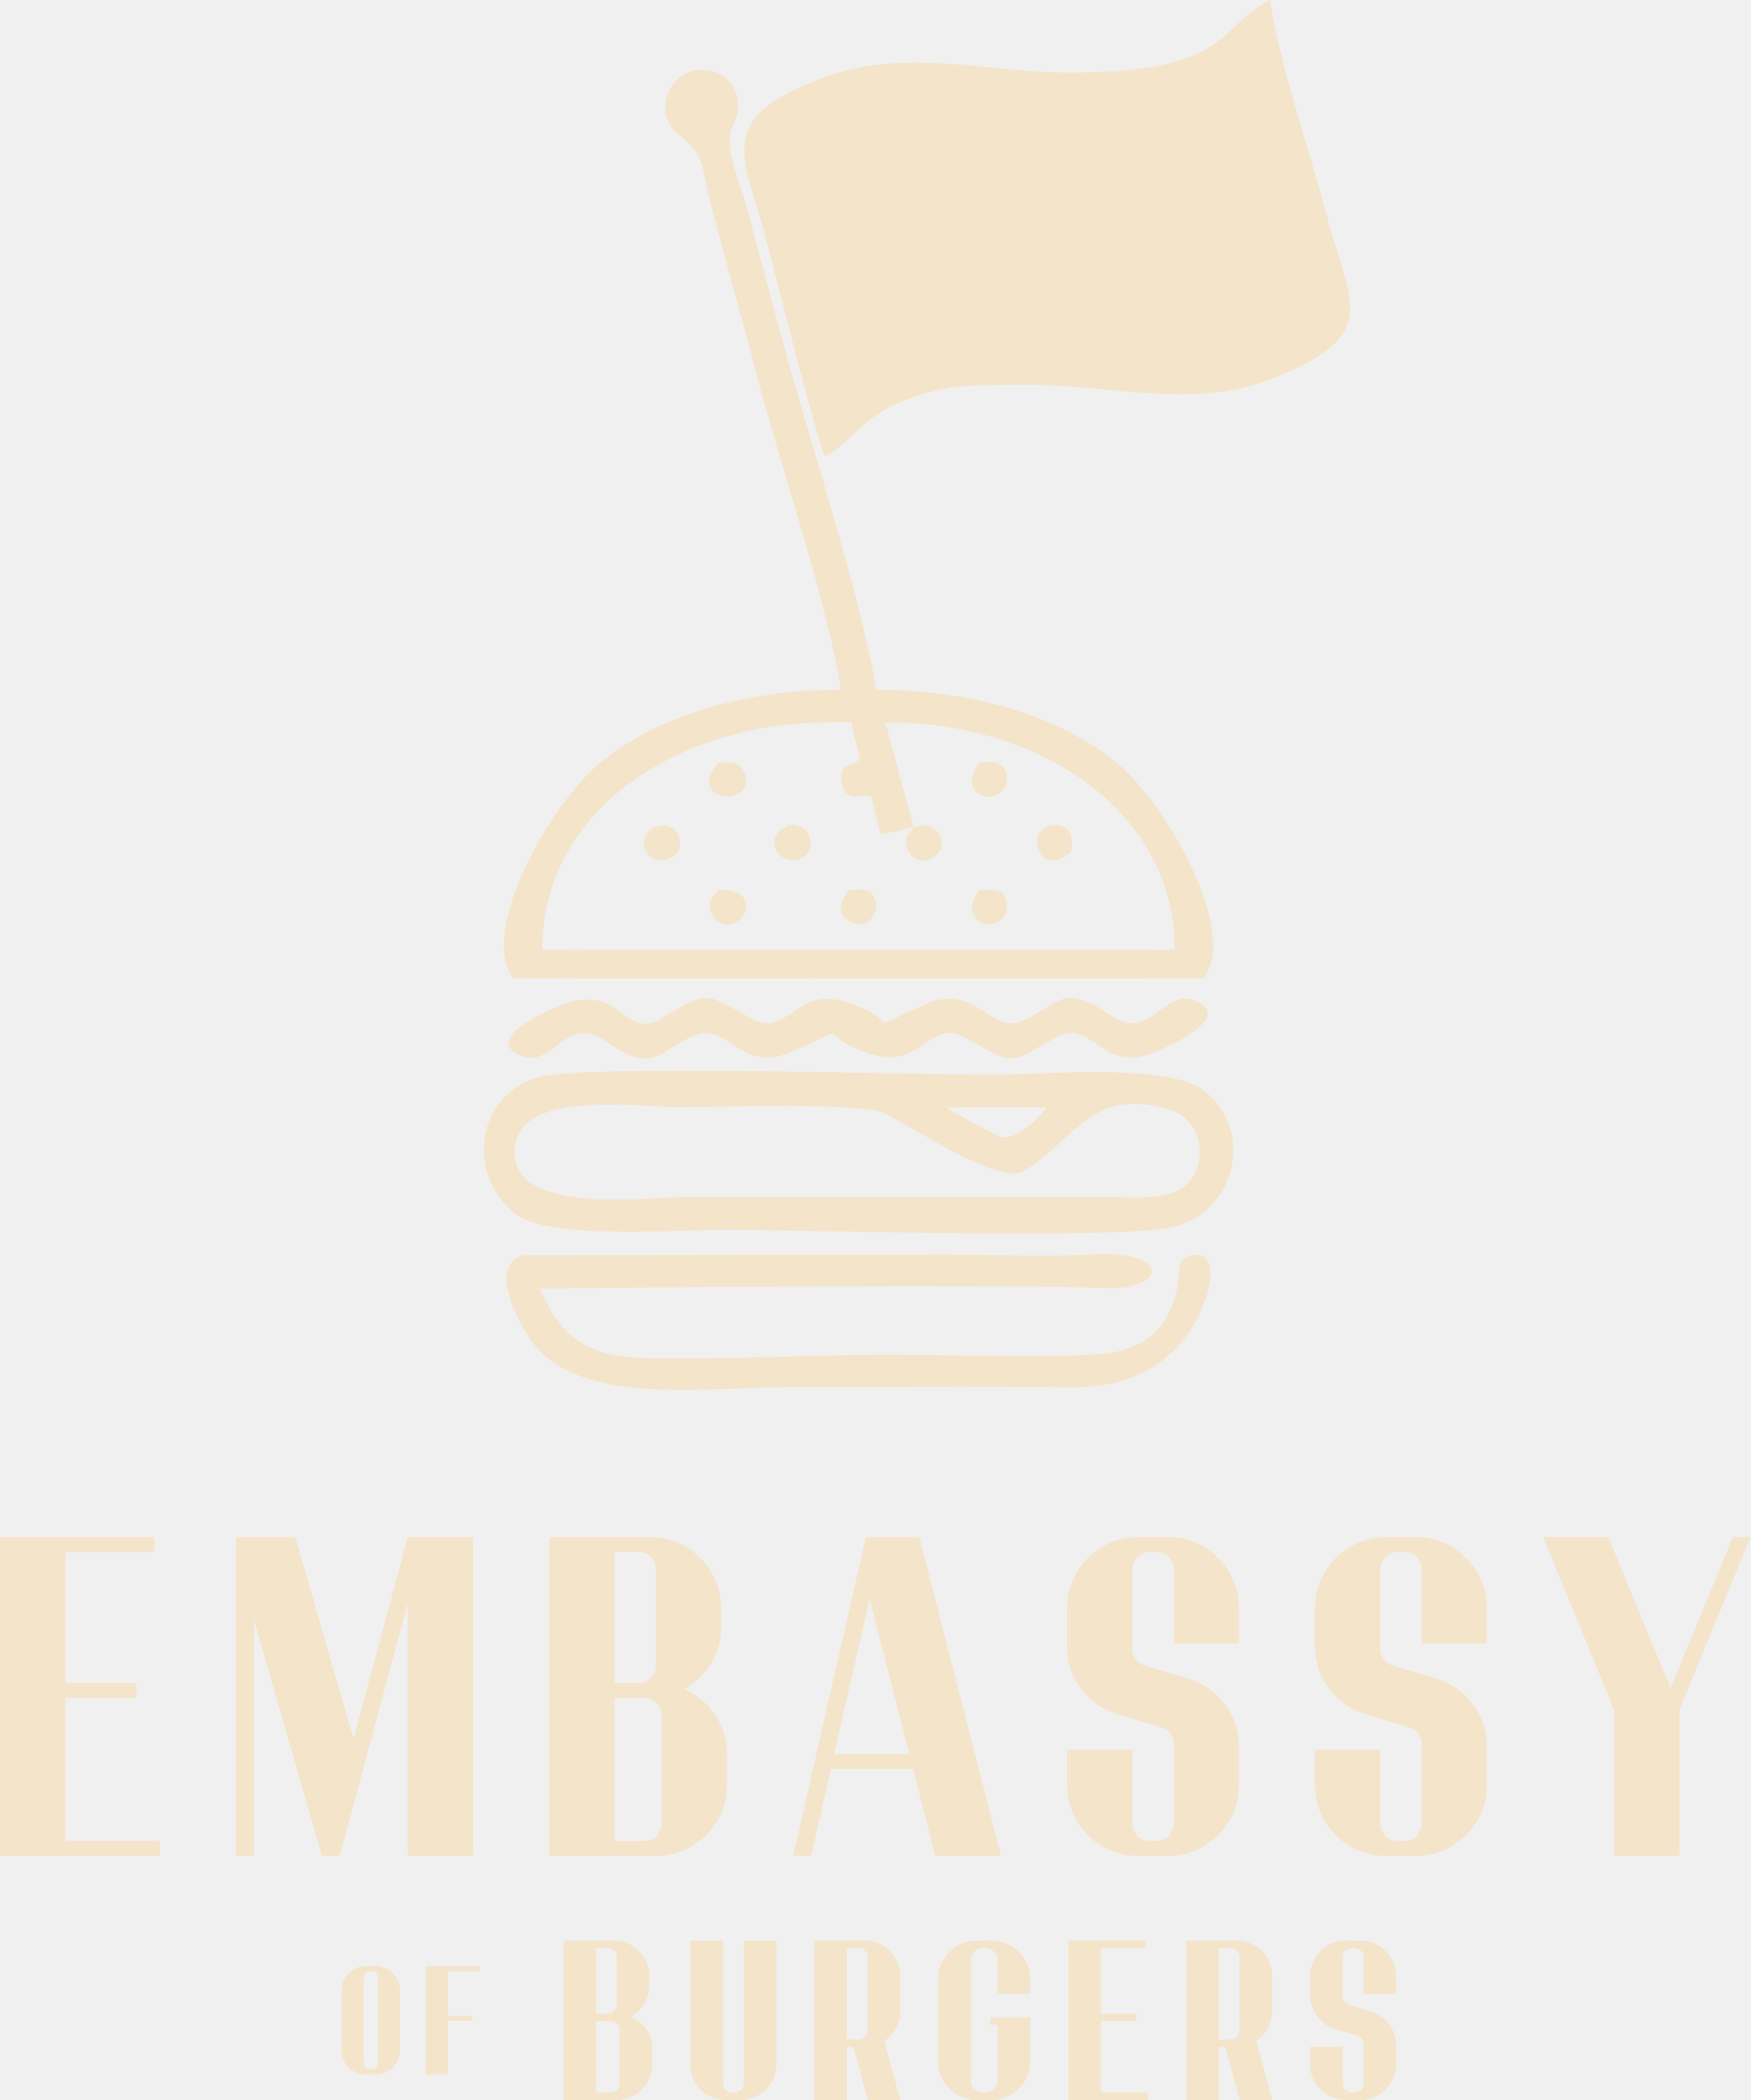
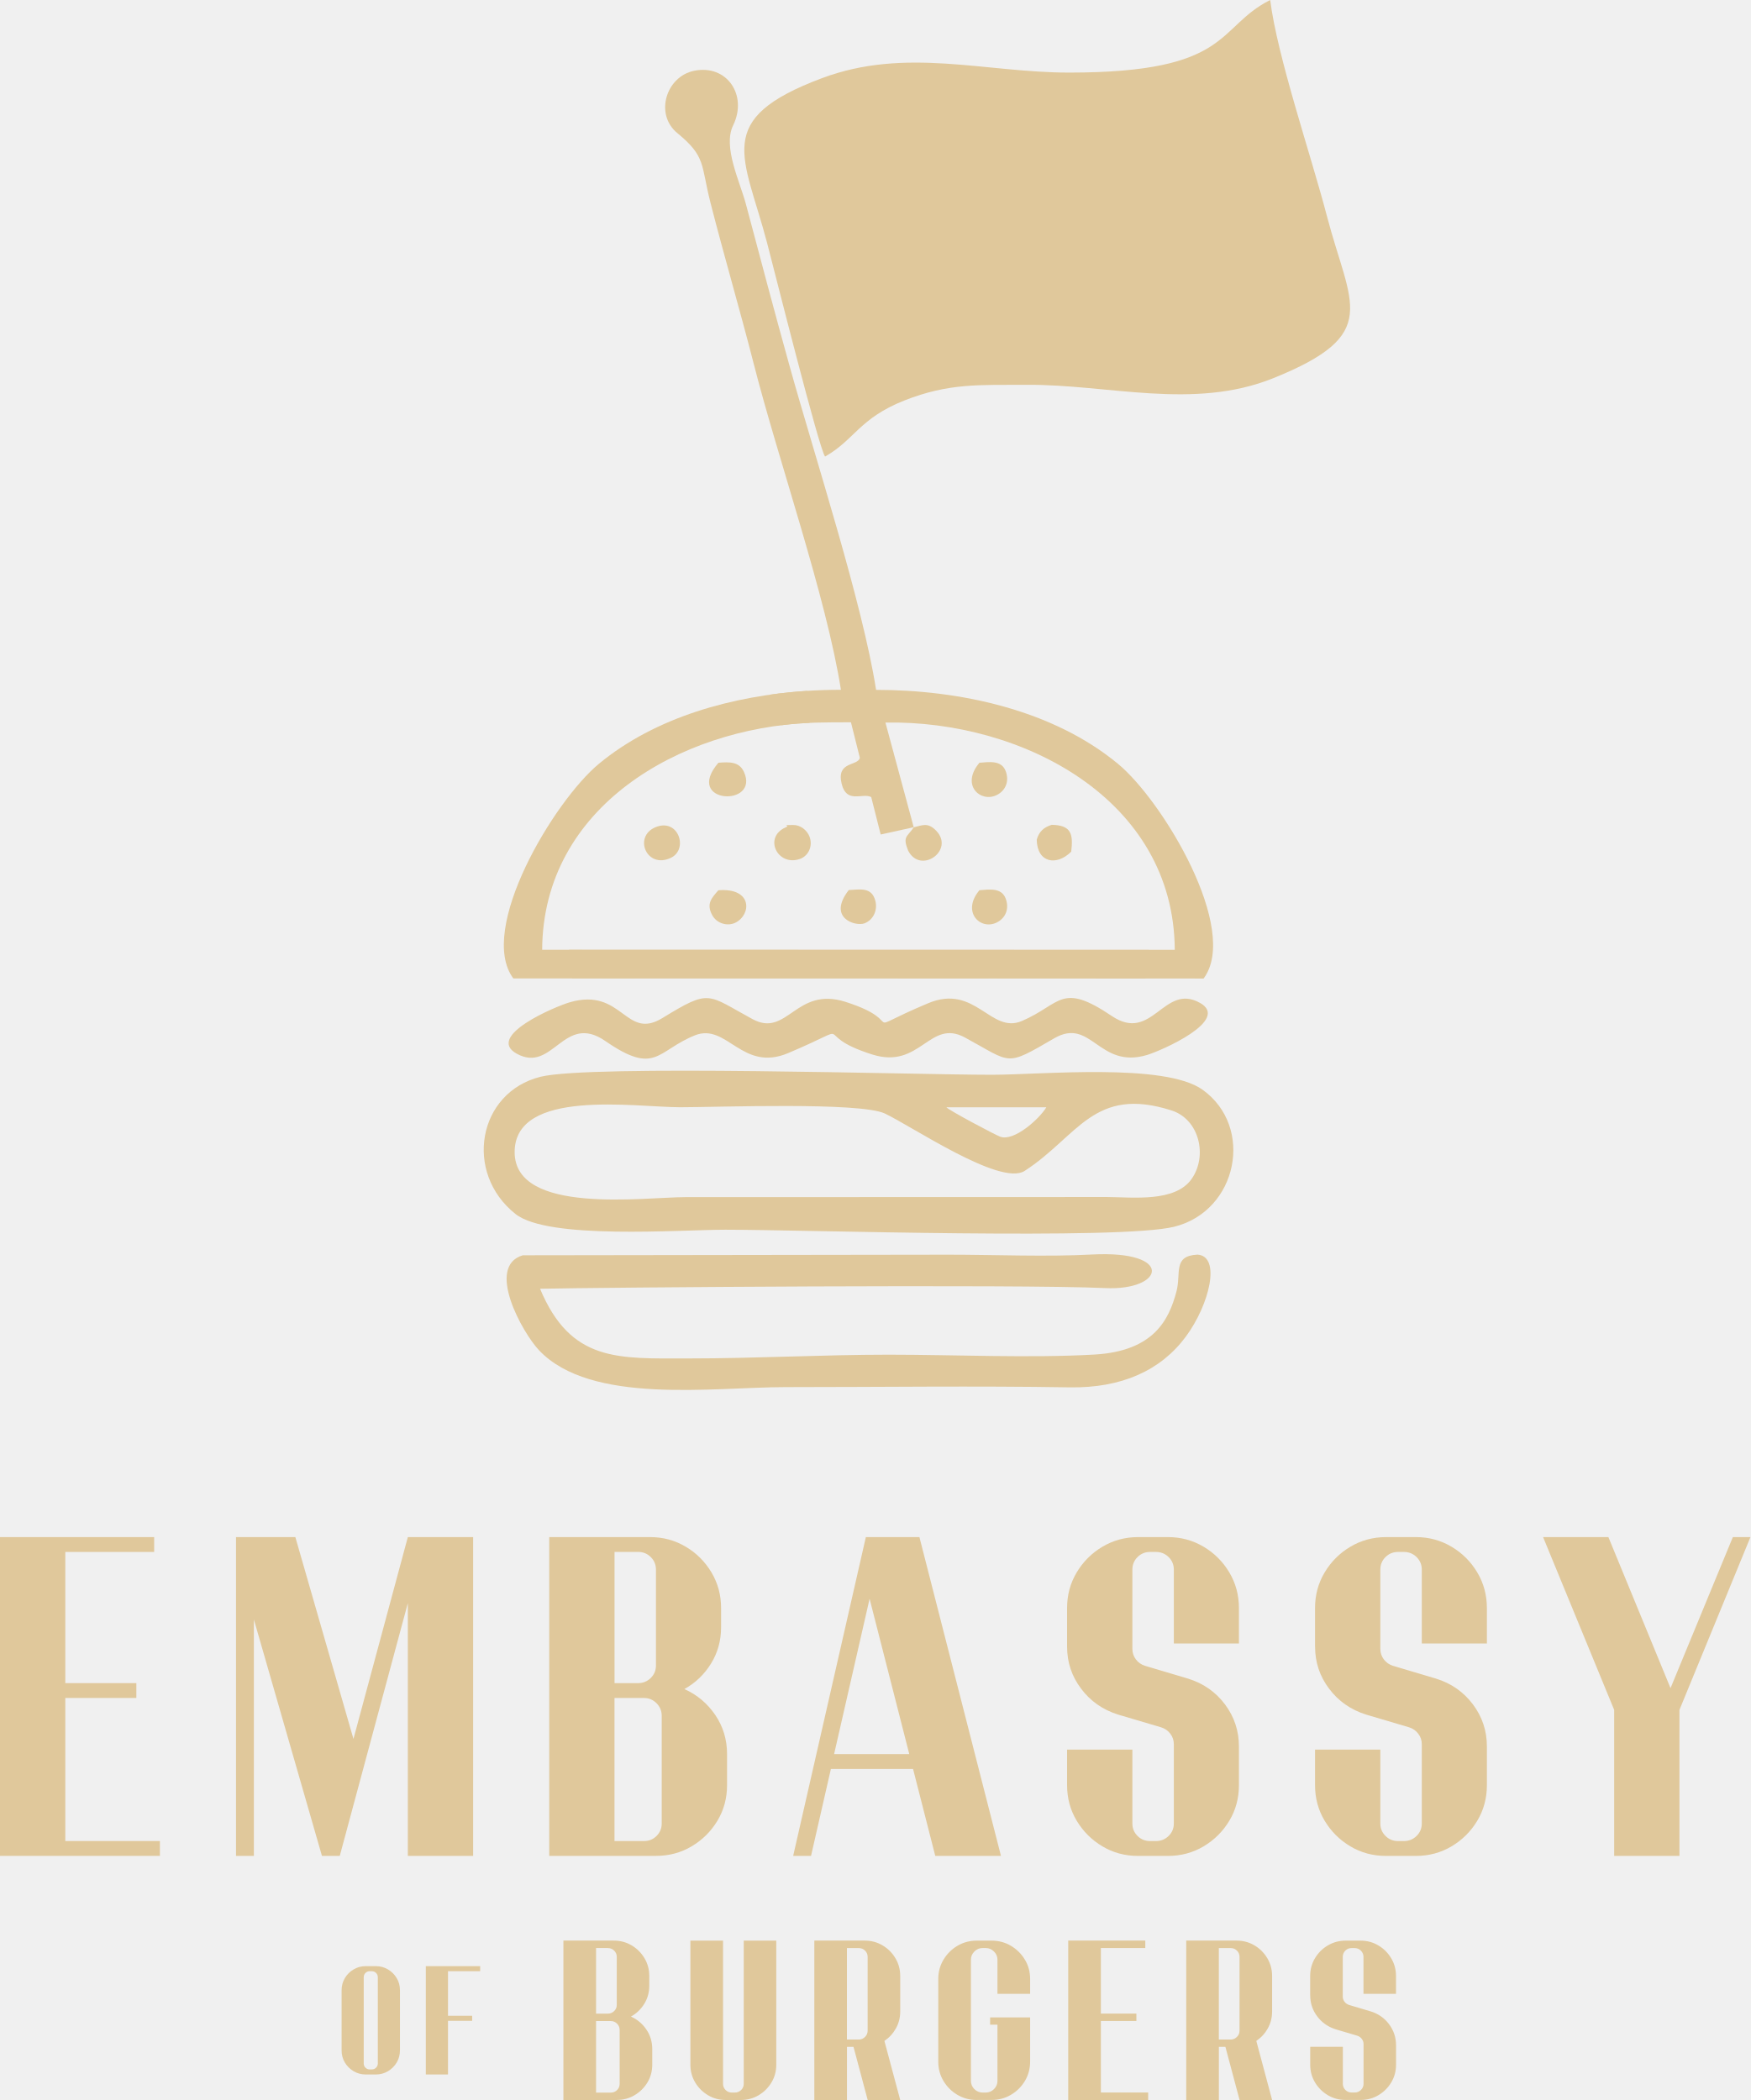
<svg xmlns="http://www.w3.org/2000/svg" width="200" height="240" viewBox="0 0 200 240" fill="none">
  <g clip-path="url(#clip0_183_121)">
-     <path fill-rule="evenodd" clip-rule="evenodd" d="M94.267 52.177C97.622 50.291 98.179 47.81 103.324 45.772C108.447 43.747 111.968 44.011 117.318 43.978C126.677 43.918 136.351 46.904 145.496 43.216C157.945 38.192 154.279 34.934 151.607 24.683C149.816 17.811 145.937 6.493 145.129 0C138.917 3.129 140.782 8.296 122.171 8.296C112.516 8.296 103.487 5.338 93.887 8.943C81.346 13.652 85.03 17.774 87.66 27.817C88.486 30.959 93.576 51.29 94.267 52.172V52.177Z" fill="#F4E4CA" />
-     <path fill-rule="evenodd" clip-rule="evenodd" d="M104.401 94.552L101.167 82.577C116.715 82.3 134.128 91.275 134.226 108.55H65.018C64.995 108.606 64.758 111.05 65.403 111.79L137.52 111.831C141.682 106.249 132.885 91.557 127.744 87.3C120.278 81.121 109.658 78.843 100.1 78.843C98.546 68.921 93.084 52.158 90.217 41.839C88.514 35.711 86.867 29.518 85.238 23.371C84.538 20.727 82.561 16.79 83.768 14.322C85.452 10.874 83.048 7.33 79.313 8.088C76.089 8.744 74.78 13.065 77.379 15.2C80.682 17.918 80.056 18.759 81.169 23.135C82.742 29.305 84.552 35.442 86.129 41.617C88.96 52.695 94.402 68.186 96.082 78.834C93.428 78.834 90.713 79.005 88.013 79.384C88.519 80.77 88.909 81.843 89.284 82.878C91.906 82.54 94.606 82.545 97.228 82.55L98.244 86.612C98.007 87.582 95.543 86.968 96.161 89.56C96.722 91.917 98.564 90.563 99.543 91.095L100.624 95.37L104.396 94.542L104.401 94.552Z" fill="#F4E4CA" />
-     <path fill-rule="evenodd" clip-rule="evenodd" d="M58.801 131.686C58.782 124.333 72.6 126.542 77.727 126.542C81.99 126.542 98.253 125.922 101.097 127.258C104.187 128.709 114.302 135.605 117.068 133.821C123.155 129.892 124.955 124.06 133.855 126.907C137.042 127.928 137.998 132.106 136.151 134.736C134.263 137.43 129.424 136.82 126.524 136.802L78.316 136.815C73.62 136.815 58.815 138.886 58.801 131.681V131.686ZM108.127 126.542C108.345 126.851 113.639 129.666 114.274 129.906C115.838 130.498 118.757 127.882 119.55 126.546H108.127V126.542ZM61.77 123.057C54.597 124.832 52.95 134.01 58.893 138.738C62.633 141.714 77.611 140.54 82.895 140.54C92.05 140.54 127.994 141.742 134.17 140.198C141.418 138.387 143.343 128.788 137.395 124.536C133.061 121.44 119.021 122.831 113.295 122.831C104.466 122.831 67.477 121.648 61.775 123.057H61.77Z" fill="#F4E4CA" />
-     <path fill-rule="evenodd" clip-rule="evenodd" d="M136.801 143.387C133.975 143.535 134.982 145.499 134.411 147.63C133.562 150.782 131.887 154.414 125.034 154.807C117.694 155.228 109.022 154.821 101.533 154.821C94.045 154.821 86.371 155.251 78.627 155.251C70.623 155.251 65.227 155.699 61.705 147.288C67.927 147.14 116.743 146.752 126.231 147.209C133.047 147.542 134.258 142.865 124.747 143.373C119.578 143.651 113.667 143.392 108.414 143.392L59.729 143.461C55.455 144.737 59.696 152.316 61.589 154.317C67.528 160.593 81.485 158.527 89.776 158.527C100.554 158.527 111.444 158.375 122.209 158.555C128.124 158.652 132.616 156.642 135.488 152.76C138.207 149.086 139.543 143.54 136.801 143.383V143.387Z" fill="#F4E4CA" />
-     <path fill-rule="evenodd" clip-rule="evenodd" d="M65.111 114.544C63.478 115.011 55.409 118.413 59.042 120.423C63.19 122.711 64.396 115.677 69.161 118.972C74.938 122.965 75.026 120.086 79.388 118.329C83.062 116.85 84.77 122.59 90.064 120.349C98.545 116.758 92.184 118.144 99.65 120.511C105.171 122.262 106.192 116.374 110.247 118.57C115.68 121.509 114.776 121.962 120.445 118.667C124.691 116.199 125.517 122.221 131.052 120.571C132.704 120.076 140.629 116.596 137.112 114.618C132.959 112.289 131.678 119.244 127.034 116.116C121.197 112.178 121.262 114.752 116.761 116.684C113.184 118.218 111.444 112.386 106.048 114.655C97.497 118.251 104.123 116.897 96.606 114.498C90.908 112.682 89.971 118.63 85.981 116.471C80.724 113.625 81.197 112.978 75.68 116.351C71.435 118.949 71.147 112.816 65.12 114.54L65.111 114.544Z" fill="#F4E4CA" />
-     <path fill-rule="evenodd" clip-rule="evenodd" d="M82.083 87.171C78.051 91.89 86.876 92.287 84.993 88.202C84.445 87.014 83.304 87.079 82.083 87.171Z" fill="#F4E4CA" />
-     <path fill-rule="evenodd" clip-rule="evenodd" d="M89.776 94.552C87.201 95.665 88.806 99.048 91.382 98.17C92.365 97.838 92.913 96.687 92.486 95.596C92.198 94.861 91.433 94.27 90.625 94.284C89.048 94.307 90.398 94.284 89.776 94.552Z" fill="#F4E4CA" />
-     <path fill-rule="evenodd" clip-rule="evenodd" d="M118.455 95.98C118.511 98.646 120.752 98.979 122.394 97.334C122.635 95.309 122.403 94.311 120.172 94.265C119.295 94.533 118.715 95.009 118.45 95.98H118.455Z" fill="#F4E4CA" />
-     <path fill-rule="evenodd" clip-rule="evenodd" d="M111.908 87.171C109.732 89.745 112.043 91.76 113.871 90.868C114.947 90.341 115.332 89.223 114.901 88.114C114.414 86.861 113.059 87.083 111.908 87.171Z" fill="#F4E4CA" />
-     <path fill-rule="evenodd" clip-rule="evenodd" d="M111.908 101.738C109.83 104.201 111.996 106.35 113.871 105.435C114.947 104.908 115.332 103.79 114.901 102.681C114.414 101.428 113.059 101.65 111.908 101.738Z" fill="#F4E4CA" />
-     <path fill-rule="evenodd" clip-rule="evenodd" d="M104.401 94.552C103.672 95.652 103.102 95.55 103.751 97.195C105.171 100.01 109.18 97.144 106.92 94.894C105.997 93.974 105.417 94.307 104.396 94.552H104.401Z" fill="#F4E4CA" />
-     <path fill-rule="evenodd" clip-rule="evenodd" d="M82.083 101.738C81.346 102.598 80.645 103.259 81.387 104.608C81.902 105.542 83.132 105.907 84.046 105.44C85.86 104.516 85.995 101.438 82.079 101.743L82.083 101.738Z" fill="#F4E4CA" />
-     <path fill-rule="evenodd" clip-rule="evenodd" d="M96.977 101.72C94.476 104.941 97.775 105.902 98.763 105.528C99.817 105.13 100.29 103.975 100.016 102.949C99.594 101.359 98.323 101.655 96.977 101.72Z" fill="#F4E4CA" />
-     <path fill-rule="evenodd" clip-rule="evenodd" d="M74.864 94.552C72.344 95.633 73.885 99.335 76.636 98.046C78.71 97.075 77.513 93.415 74.864 94.552Z" fill="#F4E4CA" />
-     <path fill-rule="evenodd" clip-rule="evenodd" d="M92.5 82.61C77.648 83.28 62.035 92.195 61.946 108.546L131.275 108.564C131.298 108.62 131.535 111.06 130.89 111.799L58.652 111.822C54.49 106.239 63.287 91.548 68.428 87.291C74.906 81.93 83.758 79.504 92.231 78.959C92.337 80.331 92.435 81.671 92.5 82.605V82.61Z" fill="#F4E4CA" />
-     <path fill-rule="evenodd" clip-rule="evenodd" d="M18.272 212.1H0V175.668H17.613V177.365H7.461V192.357H15.581V194.053H7.461V210.404H18.272V212.1Z" fill="#F4E4CA" />
-     <path fill-rule="evenodd" clip-rule="evenodd" d="M29.008 185.087V212.1H26.967V175.668H33.745L40.385 198.734L46.598 175.668H54.059V212.1H46.598V183.215L38.822 212.1H36.785L29.008 185.087ZM72.906 177.365H70.215V192.357H72.906C73.472 192.357 73.95 192.163 74.353 191.77C74.748 191.377 74.947 190.906 74.947 190.351V179.375C74.947 178.82 74.748 178.34 74.353 177.947C73.95 177.554 73.472 177.36 72.906 177.36V177.365ZM75.606 208.403V196.091C75.606 195.536 75.411 195.056 75.017 194.658C74.623 194.261 74.149 194.057 73.583 194.057H70.21V210.408H73.583C74.149 210.408 74.623 210.214 75.017 209.821C75.411 209.429 75.606 208.957 75.606 208.403ZM74.952 212.1H62.754V175.668H74.27C75.773 175.668 77.123 176.038 78.358 176.773C79.582 177.499 80.557 178.478 81.29 179.703C82.023 180.937 82.389 182.291 82.389 183.779V185.97C82.389 187.495 82.009 188.877 81.243 190.115C80.478 191.359 79.462 192.334 78.195 193.036C79.652 193.683 80.817 194.672 81.726 195.999C82.621 197.325 83.072 198.813 83.072 200.468V204.012C83.072 205.5 82.71 206.854 81.972 208.084C81.239 209.304 80.26 210.274 79.03 211.005C77.805 211.735 76.455 212.1 74.952 212.1ZM103.891 200.468L99.357 182.716L95.302 200.468H103.891ZM92.667 212.1H90.625L98.93 175.668H105.05L114.367 212.1H106.86L104.322 202.164H94.936L92.667 212.1ZM121.921 188.179V183.779C121.921 182.291 122.283 180.937 123.021 179.703C123.754 178.478 124.733 177.499 125.953 176.773C127.182 176.043 128.537 175.668 130.041 175.668H133.437C134.94 175.668 136.29 176.038 137.525 176.773C138.75 177.499 139.724 178.478 140.457 179.703C141.19 180.937 141.557 182.291 141.557 183.779V187.828H134.119V179.38C134.119 178.825 133.92 178.344 133.525 177.951C133.121 177.559 132.644 177.365 132.078 177.365H131.405C130.839 177.365 130.365 177.559 129.971 177.951C129.577 178.344 129.382 178.82 129.382 179.38V188.438C129.382 188.886 129.512 189.283 129.776 189.639C130.041 189.995 130.393 190.24 130.829 190.379L135.752 191.844C137.492 192.384 138.893 193.364 139.961 194.783C141.023 196.202 141.557 197.806 141.557 199.594V204.017C141.557 205.505 141.195 206.859 140.457 208.088C139.724 209.308 138.745 210.279 137.525 211.009C136.295 211.739 134.94 212.105 133.437 212.105H130.041C128.537 212.105 127.187 211.744 125.953 211.009C124.728 210.279 123.754 209.304 123.021 208.088C122.287 206.864 121.921 205.505 121.921 204.017V199.955H129.382V208.403C129.382 208.957 129.577 209.429 129.971 209.821C130.365 210.214 130.839 210.408 131.405 210.408H132.078C132.644 210.408 133.121 210.214 133.525 209.821C133.92 209.429 134.119 208.957 134.119 208.403V199.344C134.119 198.892 133.989 198.49 133.711 198.134C133.442 197.778 133.084 197.533 132.648 197.403L127.749 195.952C125.99 195.398 124.584 194.409 123.522 192.99C122.454 191.58 121.921 189.977 121.921 188.179ZM150.252 188.179V183.779C150.252 182.291 150.614 180.937 151.351 179.703C152.084 178.478 153.063 177.499 154.284 176.773C155.513 176.043 156.868 175.668 158.371 175.668H161.768C163.271 175.668 164.621 176.038 165.855 176.773C167.08 177.499 168.055 178.478 168.788 179.703C169.521 180.937 169.888 182.291 169.888 183.779V187.828H162.45V179.38C162.45 178.825 162.25 178.344 161.856 177.951C161.452 177.559 160.974 177.365 160.408 177.365H159.736C159.169 177.365 158.696 177.559 158.302 177.951C157.907 178.344 157.713 178.82 157.713 179.38V188.438C157.713 188.886 157.843 189.283 158.107 189.639C158.371 189.995 158.724 190.24 159.16 190.379L164.083 191.844C165.823 192.384 167.224 193.364 168.291 194.783C169.354 196.202 169.888 197.806 169.888 199.594V204.017C169.888 205.505 169.526 206.859 168.788 208.088C168.055 209.308 167.076 210.279 165.855 211.009C164.626 211.739 163.271 212.105 161.768 212.105H158.371C156.868 212.105 155.518 211.744 154.284 211.009C153.059 210.279 152.084 209.304 151.351 208.088C150.618 206.864 150.252 205.505 150.252 204.017V199.955H157.713V208.403C157.713 208.957 157.907 209.429 158.302 209.821C158.696 210.214 159.169 210.408 159.736 210.408H160.408C160.974 210.408 161.452 210.214 161.856 209.821C162.25 209.429 162.45 208.957 162.45 208.403V199.344C162.45 198.892 162.32 198.49 162.042 198.134C161.772 197.778 161.415 197.533 160.984 197.403L156.084 195.952C154.326 195.398 152.92 194.409 151.857 192.99C150.79 191.58 150.256 189.977 150.256 188.179H150.252ZM197.986 175.668H200L191.89 195.412V212.1H184.429V195.412L176.309 175.668H183.77L190.869 192.93L197.991 175.668H197.986Z" fill="#F4E4CA" />
-     <path fill-rule="evenodd" clip-rule="evenodd" d="M69.449 222.632H68.103V230.128H69.449C69.732 230.128 69.973 230.031 70.173 229.837C70.372 229.639 70.47 229.407 70.47 229.13V223.64C70.47 223.363 70.368 223.122 70.173 222.928C69.973 222.729 69.732 222.637 69.449 222.637V222.632ZM70.799 238.151V231.996C70.799 231.718 70.702 231.478 70.507 231.279C70.307 231.08 70.075 230.979 69.792 230.979H68.103V239.154H69.792C70.075 239.154 70.312 239.057 70.507 238.863C70.706 238.664 70.799 238.433 70.799 238.156V238.151ZM70.47 240H64.373V221.782H70.131C70.883 221.782 71.56 221.967 72.173 222.332C72.785 222.692 73.272 223.182 73.639 223.797C74.005 224.412 74.186 225.091 74.186 225.835V226.93C74.186 227.693 73.996 228.381 73.616 229.005C73.231 229.625 72.725 230.115 72.089 230.466C72.817 230.789 73.402 231.284 73.852 231.945C74.302 232.606 74.525 233.35 74.525 234.182V235.956C74.525 236.7 74.344 237.38 73.978 237.99C73.611 238.6 73.124 239.085 72.507 239.45C71.894 239.815 71.217 239.995 70.465 239.995L70.47 240ZM82.937 240C82.185 240 81.508 239.82 80.895 239.455C80.283 239.09 79.796 238.604 79.429 237.994C79.063 237.38 78.882 236.705 78.882 235.961V221.787H82.612V238.151C82.612 238.429 82.71 238.664 82.904 238.858C83.104 239.057 83.336 239.15 83.619 239.15H83.958C84.241 239.15 84.482 239.053 84.682 238.858C84.881 238.66 84.978 238.429 84.978 238.151V221.787H88.695V235.961C88.695 236.705 88.514 237.384 88.147 237.994C87.781 238.604 87.294 239.09 86.681 239.455C86.064 239.82 85.387 240 84.64 240H82.942H82.937ZM96.768 233.091H98.114C98.397 233.091 98.638 232.989 98.838 232.79C99.037 232.592 99.135 232.356 99.135 232.074V223.64C99.135 223.363 99.033 223.122 98.838 222.928C98.638 222.729 98.397 222.637 98.114 222.637H96.768V233.095V233.091ZM102.856 229.884C102.856 230.586 102.693 231.224 102.369 231.806C102.044 232.393 101.608 232.869 101.051 233.248L102.856 240H99.139L97.52 233.927H96.773V240H93.043V221.782H98.801C99.552 221.782 100.23 221.967 100.842 222.332C101.455 222.692 101.942 223.182 102.308 223.797C102.675 224.412 102.856 225.091 102.856 225.835V229.879V229.884ZM111.602 240C110.795 240 110.052 239.801 109.389 239.408C108.725 239.016 108.192 238.484 107.797 237.823C107.398 237.162 107.203 236.423 107.203 235.619V226.168C107.203 225.364 107.403 224.629 107.797 223.968C108.192 223.307 108.725 222.776 109.389 222.378C110.052 221.985 110.795 221.787 111.602 221.787H113.3C114.107 221.787 114.85 221.985 115.509 222.378C116.172 222.776 116.71 223.302 117.105 223.968C117.504 224.629 117.699 225.364 117.699 226.168V227.864H113.968V223.977C113.968 223.607 113.838 223.293 113.569 223.03C113.305 222.762 112.989 222.632 112.618 222.632H112.279C111.913 222.632 111.593 222.762 111.328 223.03C111.064 223.293 110.934 223.607 110.934 223.977V237.809C110.934 238.175 111.064 238.493 111.328 238.757C111.597 239.02 111.913 239.15 112.279 239.15H112.618C112.989 239.15 113.305 239.02 113.569 238.757C113.838 238.489 113.968 238.175 113.968 237.809V231.395H113.128V230.558H117.699V235.614C117.699 236.418 117.499 237.158 117.105 237.819C116.71 238.48 116.177 239.011 115.509 239.404C114.845 239.801 114.107 239.995 113.3 239.995H111.602V240ZM131.187 240H122.051V221.782H130.857V222.628H125.781V230.124H129.841V230.97H125.781V239.145H131.187V239.991V240ZM139.26 233.091H140.606C140.889 233.091 141.13 232.989 141.329 232.79C141.529 232.592 141.626 232.356 141.626 232.074V223.64C141.626 223.363 141.524 223.122 141.329 222.928C141.13 222.729 140.889 222.637 140.606 222.637H139.26V233.095V233.091ZM145.347 229.884C145.347 230.586 145.185 231.224 144.86 231.806C144.535 232.393 144.099 232.869 143.543 233.248L145.347 240H141.631L140.012 233.927H139.265V240H135.534V221.782H141.292C142.044 221.782 142.721 221.967 143.334 222.332C143.946 222.692 144.433 223.182 144.8 223.797C145.166 224.412 145.347 225.091 145.347 225.835V229.879V229.884ZM149.695 228.04V225.84C149.695 225.096 149.876 224.416 150.242 223.802C150.609 223.187 151.096 222.697 151.709 222.337C152.326 221.971 153.003 221.787 153.75 221.787H155.448C156.2 221.787 156.877 221.971 157.49 222.337C158.102 222.697 158.589 223.187 158.956 223.802C159.323 224.416 159.504 225.096 159.504 225.84V227.864H155.787V223.64C155.787 223.363 155.685 223.122 155.49 222.928C155.291 222.729 155.049 222.637 154.766 222.637H154.428C154.145 222.637 153.908 222.734 153.713 222.928C153.518 223.122 153.421 223.363 153.421 223.64V228.169C153.421 228.391 153.486 228.594 153.62 228.77C153.75 228.945 153.931 229.07 154.145 229.139L156.604 229.87C157.476 230.138 158.177 230.628 158.71 231.339C159.239 232.046 159.508 232.851 159.508 233.742V235.956C159.508 236.7 159.327 237.38 158.961 237.99C158.594 238.6 158.107 239.085 157.494 239.45C156.877 239.815 156.2 239.995 155.453 239.995H153.755C153.003 239.995 152.326 239.815 151.713 239.45C151.101 239.085 150.614 238.6 150.247 237.99C149.881 237.375 149.7 236.7 149.7 235.956V233.923H153.43V238.147C153.43 238.424 153.527 238.66 153.722 238.854C153.922 239.053 154.154 239.145 154.437 239.145H154.776C155.059 239.145 155.3 239.048 155.499 238.854C155.699 238.655 155.796 238.424 155.796 238.147V233.618C155.796 233.391 155.731 233.188 155.592 233.012C155.458 232.837 155.277 232.712 155.063 232.647L152.613 231.922C151.736 231.644 151.031 231.15 150.502 230.443C149.969 229.736 149.7 228.936 149.7 228.04H149.695Z" fill="#F4E4CA" />
-     <path fill-rule="evenodd" clip-rule="evenodd" d="M41.559 225.964V235.827C41.559 236.016 41.624 236.173 41.758 236.307C41.893 236.441 42.051 236.506 42.246 236.506H42.473C42.663 236.506 42.83 236.441 42.965 236.307C43.099 236.173 43.169 236.016 43.169 235.827V225.964C43.169 225.775 43.099 225.613 42.965 225.479C42.83 225.345 42.663 225.28 42.473 225.28H42.246C42.055 225.28 41.893 225.345 41.758 225.479C41.624 225.613 41.559 225.775 41.559 225.964ZM41.786 237.084C41.276 237.084 40.817 236.959 40.399 236.709C39.981 236.46 39.652 236.132 39.401 235.716C39.151 235.3 39.03 234.838 39.03 234.334V227.457C39.03 226.953 39.156 226.491 39.401 226.071C39.652 225.655 39.981 225.322 40.399 225.077C40.817 224.828 41.276 224.703 41.786 224.703H42.942C43.452 224.703 43.911 224.828 44.329 225.077C44.746 225.322 45.076 225.655 45.327 226.071C45.577 226.491 45.698 226.949 45.698 227.457V234.334C45.698 234.838 45.572 235.3 45.327 235.716C45.076 236.132 44.746 236.46 44.329 236.709C43.911 236.959 43.452 237.084 42.942 237.084H41.786ZM51.187 230.951V237.084H48.653V224.703H54.861V225.28H51.187V230.373H53.947V230.951H51.187Z" fill="#F4E4CA" />
+     <path fill-rule="evenodd" clip-rule="evenodd" d="M94.267 52.177C97.622 50.291 98.179 47.81 103.324 45.772C108.447 43.747 111.968 44.011 117.318 43.978C126.677 43.918 136.351 46.904 145.496 43.216C157.945 38.192 154.279 34.934 151.607 24.683C149.816 17.811 145.937 6.493 145.129 0C138.917 3.129 140.782 8.296 122.171 8.296C112.516 8.296 103.487 5.338 93.887 8.943C81.346 13.652 85.03 17.774 87.66 27.817C88.486 30.959 93.576 51.29 94.267 52.172V52.177Z" fill="#E0C89B" />
+     <path fill-rule="evenodd" clip-rule="evenodd" d="M104.401 94.552L101.167 82.577C116.715 82.3 134.128 91.275 134.226 108.55H65.018C64.995 108.606 64.758 111.05 65.403 111.79L137.52 111.831C141.682 106.249 132.885 91.557 127.744 87.3C120.278 81.121 109.658 78.843 100.1 78.843C98.546 68.921 93.084 52.158 90.217 41.839C88.514 35.711 86.867 29.518 85.238 23.371C84.538 20.727 82.561 16.79 83.768 14.322C85.452 10.874 83.048 7.33 79.313 8.088C76.089 8.744 74.78 13.065 77.379 15.2C80.682 17.918 80.056 18.759 81.169 23.135C82.742 29.305 84.552 35.442 86.129 41.617C88.96 52.695 94.402 68.186 96.082 78.834C93.428 78.834 90.713 79.005 88.013 79.384C88.519 80.77 88.909 81.843 89.284 82.878C91.906 82.54 94.606 82.545 97.228 82.55L98.244 86.612C98.007 87.582 95.543 86.968 96.161 89.56C96.722 91.917 98.564 90.563 99.543 91.095L100.624 95.37L104.396 94.542L104.401 94.552Z" fill="#E0C89B" />
+     <path fill-rule="evenodd" clip-rule="evenodd" d="M58.801 131.686C58.782 124.333 72.6 126.542 77.727 126.542C81.99 126.542 98.253 125.922 101.097 127.258C104.187 128.709 114.302 135.605 117.068 133.821C123.155 129.892 124.955 124.06 133.855 126.907C137.042 127.928 137.998 132.106 136.151 134.736C134.263 137.43 129.424 136.82 126.524 136.802L78.316 136.815C73.62 136.815 58.815 138.886 58.801 131.681V131.686ZM108.127 126.542C108.345 126.851 113.639 129.666 114.274 129.906C115.838 130.498 118.757 127.882 119.55 126.546H108.127V126.542ZM61.77 123.057C54.597 124.832 52.95 134.01 58.893 138.738C62.633 141.714 77.611 140.54 82.895 140.54C92.05 140.54 127.994 141.742 134.17 140.198C141.418 138.387 143.343 128.788 137.395 124.536C133.061 121.44 119.021 122.831 113.295 122.831C104.466 122.831 67.477 121.648 61.775 123.057H61.77Z" fill="#E0C89B" />
+     <path fill-rule="evenodd" clip-rule="evenodd" d="M136.801 143.387C133.975 143.535 134.982 145.499 134.411 147.63C133.562 150.782 131.887 154.414 125.034 154.807C117.694 155.228 109.022 154.821 101.533 154.821C94.045 154.821 86.371 155.251 78.627 155.251C70.623 155.251 65.227 155.699 61.705 147.288C67.927 147.14 116.743 146.752 126.231 147.209C133.047 147.542 134.258 142.865 124.747 143.373C119.578 143.651 113.667 143.392 108.414 143.392L59.729 143.461C55.455 144.737 59.696 152.316 61.589 154.317C67.528 160.593 81.485 158.527 89.776 158.527C100.554 158.527 111.444 158.375 122.209 158.555C128.124 158.652 132.616 156.642 135.488 152.76C138.207 149.086 139.543 143.54 136.801 143.383V143.387Z" fill="#E0C89B" />
+     <path fill-rule="evenodd" clip-rule="evenodd" d="M65.111 114.544C63.478 115.011 55.409 118.413 59.042 120.423C63.19 122.711 64.396 115.677 69.161 118.972C74.938 122.965 75.026 120.086 79.388 118.329C83.062 116.85 84.77 122.59 90.064 120.349C98.545 116.758 92.184 118.144 99.65 120.511C105.171 122.262 106.192 116.374 110.247 118.57C115.68 121.509 114.776 121.962 120.445 118.667C124.691 116.199 125.517 122.221 131.052 120.571C132.704 120.076 140.629 116.596 137.112 114.618C132.959 112.289 131.678 119.244 127.034 116.116C121.197 112.178 121.262 114.752 116.761 116.684C113.184 118.218 111.444 112.386 106.048 114.655C97.497 118.251 104.123 116.897 96.606 114.498C90.908 112.682 89.971 118.63 85.981 116.471C80.724 113.625 81.197 112.978 75.68 116.351C71.435 118.949 71.147 112.816 65.12 114.54L65.111 114.544Z" fill="#E0C89B" />
+     <path fill-rule="evenodd" clip-rule="evenodd" d="M82.083 87.171C78.051 91.89 86.876 92.287 84.993 88.202C84.445 87.014 83.304 87.079 82.083 87.171Z" fill="#E0C89B" />
+     <path fill-rule="evenodd" clip-rule="evenodd" d="M89.776 94.552C87.201 95.665 88.806 99.048 91.382 98.17C92.365 97.838 92.913 96.687 92.486 95.596C92.198 94.861 91.433 94.27 90.625 94.284C89.048 94.307 90.398 94.284 89.776 94.552Z" fill="#E0C89B" />
+     <path fill-rule="evenodd" clip-rule="evenodd" d="M118.455 95.98C118.511 98.646 120.752 98.979 122.394 97.334C122.635 95.309 122.403 94.311 120.172 94.265C119.295 94.533 118.715 95.009 118.45 95.98H118.455Z" fill="#E0C89B" />
+     <path fill-rule="evenodd" clip-rule="evenodd" d="M111.908 87.171C109.732 89.745 112.043 91.76 113.871 90.868C114.947 90.341 115.332 89.223 114.901 88.114C114.414 86.861 113.059 87.083 111.908 87.171Z" fill="#E0C89B" />
+     <path fill-rule="evenodd" clip-rule="evenodd" d="M111.908 101.738C109.83 104.201 111.996 106.35 113.871 105.435C114.947 104.908 115.332 103.79 114.901 102.681C114.414 101.428 113.059 101.65 111.908 101.738Z" fill="#E0C89B" />
+     <path fill-rule="evenodd" clip-rule="evenodd" d="M104.401 94.552C103.672 95.652 103.102 95.55 103.751 97.195C105.171 100.01 109.18 97.144 106.92 94.894C105.997 93.974 105.417 94.307 104.396 94.552H104.401Z" fill="#E0C89B" />
+     <path fill-rule="evenodd" clip-rule="evenodd" d="M82.083 101.738C81.346 102.598 80.645 103.259 81.387 104.608C81.902 105.542 83.132 105.907 84.046 105.44C85.86 104.516 85.995 101.438 82.079 101.743L82.083 101.738Z" fill="#E0C89B" />
+     <path fill-rule="evenodd" clip-rule="evenodd" d="M96.977 101.72C94.476 104.941 97.775 105.902 98.763 105.528C99.817 105.13 100.29 103.975 100.016 102.949C99.594 101.359 98.323 101.655 96.977 101.72Z" fill="#E0C89B" />
+     <path fill-rule="evenodd" clip-rule="evenodd" d="M74.864 94.552C72.344 95.633 73.885 99.335 76.636 98.046C78.71 97.075 77.513 93.415 74.864 94.552Z" fill="#E0C89B" />
+     <path fill-rule="evenodd" clip-rule="evenodd" d="M92.5 82.61C77.648 83.28 62.035 92.195 61.946 108.546L131.275 108.564C131.298 108.62 131.535 111.06 130.89 111.799L58.652 111.822C54.49 106.239 63.287 91.548 68.428 87.291C74.906 81.93 83.758 79.504 92.231 78.959C92.337 80.331 92.435 81.671 92.5 82.605V82.61Z" fill="#E0C89B" />
+     <path fill-rule="evenodd" clip-rule="evenodd" d="M18.272 212.1H0V175.668H17.613V177.365H7.461V192.357H15.581V194.053H7.461V210.404H18.272V212.1Z" fill="#E0C89B" />
+     <path fill-rule="evenodd" clip-rule="evenodd" d="M29.008 185.087V212.1H26.967V175.668H33.745L40.385 198.734L46.598 175.668H54.059V212.1H46.598V183.215L38.822 212.1H36.785L29.008 185.087ZM72.906 177.365H70.215V192.357H72.906C73.472 192.357 73.95 192.163 74.353 191.77C74.748 191.377 74.947 190.906 74.947 190.351V179.375C74.947 178.82 74.748 178.34 74.353 177.947C73.95 177.554 73.472 177.36 72.906 177.36V177.365ZM75.606 208.403V196.091C75.606 195.536 75.411 195.056 75.017 194.658C74.623 194.261 74.149 194.057 73.583 194.057H70.21V210.408H73.583C74.149 210.408 74.623 210.214 75.017 209.821C75.411 209.429 75.606 208.957 75.606 208.403ZM74.952 212.1H62.754V175.668H74.27C75.773 175.668 77.123 176.038 78.358 176.773C79.582 177.499 80.557 178.478 81.29 179.703C82.023 180.937 82.389 182.291 82.389 183.779V185.97C82.389 187.495 82.009 188.877 81.243 190.115C80.478 191.359 79.462 192.334 78.195 193.036C79.652 193.683 80.817 194.672 81.726 195.999C82.621 197.325 83.072 198.813 83.072 200.468V204.012C83.072 205.5 82.71 206.854 81.972 208.084C81.239 209.304 80.26 210.274 79.03 211.005C77.805 211.735 76.455 212.1 74.952 212.1ZM103.891 200.468L99.357 182.716L95.302 200.468H103.891ZM92.667 212.1H90.625L98.93 175.668H105.05L114.367 212.1H106.86L104.322 202.164H94.936L92.667 212.1ZM121.921 188.179V183.779C121.921 182.291 122.283 180.937 123.021 179.703C123.754 178.478 124.733 177.499 125.953 176.773C127.182 176.043 128.537 175.668 130.041 175.668H133.437C134.94 175.668 136.29 176.038 137.525 176.773C138.75 177.499 139.724 178.478 140.457 179.703C141.19 180.937 141.557 182.291 141.557 183.779V187.828H134.119V179.38C134.119 178.825 133.92 178.344 133.525 177.951C133.121 177.559 132.644 177.365 132.078 177.365H131.405C130.839 177.365 130.365 177.559 129.971 177.951C129.577 178.344 129.382 178.82 129.382 179.38V188.438C129.382 188.886 129.512 189.283 129.776 189.639C130.041 189.995 130.393 190.24 130.829 190.379L135.752 191.844C137.492 192.384 138.893 193.364 139.961 194.783C141.023 196.202 141.557 197.806 141.557 199.594V204.017C141.557 205.505 141.195 206.859 140.457 208.088C139.724 209.308 138.745 210.279 137.525 211.009C136.295 211.739 134.94 212.105 133.437 212.105H130.041C128.537 212.105 127.187 211.744 125.953 211.009C124.728 210.279 123.754 209.304 123.021 208.088C122.287 206.864 121.921 205.505 121.921 204.017V199.955H129.382V208.403C129.382 208.957 129.577 209.429 129.971 209.821C130.365 210.214 130.839 210.408 131.405 210.408H132.078C132.644 210.408 133.121 210.214 133.525 209.821C133.92 209.429 134.119 208.957 134.119 208.403V199.344C134.119 198.892 133.989 198.49 133.711 198.134C133.442 197.778 133.084 197.533 132.648 197.403L127.749 195.952C125.99 195.398 124.584 194.409 123.522 192.99C122.454 191.58 121.921 189.977 121.921 188.179ZM150.252 188.179V183.779C150.252 182.291 150.614 180.937 151.351 179.703C152.084 178.478 153.063 177.499 154.284 176.773C155.513 176.043 156.868 175.668 158.371 175.668H161.768C163.271 175.668 164.621 176.038 165.855 176.773C167.08 177.499 168.055 178.478 168.788 179.703C169.521 180.937 169.888 182.291 169.888 183.779V187.828H162.45V179.38C162.45 178.825 162.25 178.344 161.856 177.951C161.452 177.559 160.974 177.365 160.408 177.365H159.736C159.169 177.365 158.696 177.559 158.302 177.951C157.907 178.344 157.713 178.82 157.713 179.38V188.438C157.713 188.886 157.843 189.283 158.107 189.639C158.371 189.995 158.724 190.24 159.16 190.379L164.083 191.844C165.823 192.384 167.224 193.364 168.291 194.783C169.354 196.202 169.888 197.806 169.888 199.594V204.017C169.888 205.505 169.526 206.859 168.788 208.088C168.055 209.308 167.076 210.279 165.855 211.009C164.626 211.739 163.271 212.105 161.768 212.105H158.371C156.868 212.105 155.518 211.744 154.284 211.009C153.059 210.279 152.084 209.304 151.351 208.088C150.618 206.864 150.252 205.505 150.252 204.017V199.955H157.713V208.403C157.713 208.957 157.907 209.429 158.302 209.821C158.696 210.214 159.169 210.408 159.736 210.408H160.408C160.974 210.408 161.452 210.214 161.856 209.821C162.25 209.429 162.45 208.957 162.45 208.403V199.344C162.45 198.892 162.32 198.49 162.042 198.134C161.772 197.778 161.415 197.533 160.984 197.403L156.084 195.952C154.326 195.398 152.92 194.409 151.857 192.99C150.79 191.58 150.256 189.977 150.256 188.179H150.252ZM197.986 175.668H200L191.89 195.412V212.1H184.429V195.412L176.309 175.668H183.77L190.869 192.93L197.991 175.668H197.986Z" fill="#E0C89B" />
+     <path fill-rule="evenodd" clip-rule="evenodd" d="M69.449 222.632H68.103V230.128H69.449C69.732 230.128 69.973 230.031 70.173 229.837C70.372 229.639 70.47 229.407 70.47 229.13V223.64C70.47 223.363 70.368 223.122 70.173 222.928C69.973 222.729 69.732 222.637 69.449 222.637V222.632ZM70.799 238.151V231.996C70.799 231.718 70.702 231.478 70.507 231.279C70.307 231.08 70.075 230.979 69.792 230.979H68.103V239.154H69.792C70.075 239.154 70.312 239.057 70.507 238.863C70.706 238.664 70.799 238.433 70.799 238.156V238.151ZM70.47 240H64.373V221.782H70.131C70.883 221.782 71.56 221.967 72.173 222.332C72.785 222.692 73.272 223.182 73.639 223.797C74.005 224.412 74.186 225.091 74.186 225.835V226.93C74.186 227.693 73.996 228.381 73.616 229.005C73.231 229.625 72.725 230.115 72.089 230.466C72.817 230.789 73.402 231.284 73.852 231.945C74.302 232.606 74.525 233.35 74.525 234.182V235.956C74.525 236.7 74.344 237.38 73.978 237.99C73.611 238.6 73.124 239.085 72.507 239.45C71.894 239.815 71.217 239.995 70.465 239.995L70.47 240ZM82.937 240C82.185 240 81.508 239.82 80.895 239.455C80.283 239.09 79.796 238.604 79.429 237.994C79.063 237.38 78.882 236.705 78.882 235.961V221.787H82.612V238.151C82.612 238.429 82.71 238.664 82.904 238.858C83.104 239.057 83.336 239.15 83.619 239.15H83.958C84.241 239.15 84.482 239.053 84.682 238.858C84.881 238.66 84.978 238.429 84.978 238.151V221.787H88.695V235.961C88.695 236.705 88.514 237.384 88.147 237.994C87.781 238.604 87.294 239.09 86.681 239.455C86.064 239.82 85.387 240 84.64 240H82.942H82.937ZM96.768 233.091H98.114C98.397 233.091 98.638 232.989 98.838 232.79C99.037 232.592 99.135 232.356 99.135 232.074V223.64C99.135 223.363 99.033 223.122 98.838 222.928C98.638 222.729 98.397 222.637 98.114 222.637H96.768V233.095V233.091ZM102.856 229.884C102.856 230.586 102.693 231.224 102.369 231.806C102.044 232.393 101.608 232.869 101.051 233.248L102.856 240H99.139L97.52 233.927H96.773V240H93.043V221.782H98.801C99.552 221.782 100.23 221.967 100.842 222.332C101.455 222.692 101.942 223.182 102.308 223.797C102.675 224.412 102.856 225.091 102.856 225.835V229.879V229.884ZM111.602 240C110.795 240 110.052 239.801 109.389 239.408C108.725 239.016 108.192 238.484 107.797 237.823C107.398 237.162 107.203 236.423 107.203 235.619V226.168C107.203 225.364 107.403 224.629 107.797 223.968C108.192 223.307 108.725 222.776 109.389 222.378C110.052 221.985 110.795 221.787 111.602 221.787H113.3C114.107 221.787 114.85 221.985 115.509 222.378C116.172 222.776 116.71 223.302 117.105 223.968C117.504 224.629 117.699 225.364 117.699 226.168V227.864H113.968V223.977C113.968 223.607 113.838 223.293 113.569 223.03C113.305 222.762 112.989 222.632 112.618 222.632H112.279C111.913 222.632 111.593 222.762 111.328 223.03C111.064 223.293 110.934 223.607 110.934 223.977V237.809C110.934 238.175 111.064 238.493 111.328 238.757C111.597 239.02 111.913 239.15 112.279 239.15H112.618C112.989 239.15 113.305 239.02 113.569 238.757C113.838 238.489 113.968 238.175 113.968 237.809V231.395H113.128V230.558H117.699V235.614C117.699 236.418 117.499 237.158 117.105 237.819C116.71 238.48 116.177 239.011 115.509 239.404C114.845 239.801 114.107 239.995 113.3 239.995H111.602V240ZM131.187 240H122.051V221.782H130.857V222.628H125.781V230.124H129.841V230.97H125.781V239.145H131.187V239.991V240ZM139.26 233.091H140.606C140.889 233.091 141.13 232.989 141.329 232.79C141.529 232.592 141.626 232.356 141.626 232.074V223.64C141.626 223.363 141.524 223.122 141.329 222.928C141.13 222.729 140.889 222.637 140.606 222.637H139.26V233.095V233.091ZM145.347 229.884C145.347 230.586 145.185 231.224 144.86 231.806C144.535 232.393 144.099 232.869 143.543 233.248L145.347 240H141.631L140.012 233.927H139.265V240H135.534V221.782H141.292C142.044 221.782 142.721 221.967 143.334 222.332C143.946 222.692 144.433 223.182 144.8 223.797C145.166 224.412 145.347 225.091 145.347 225.835V229.879V229.884ZM149.695 228.04V225.84C149.695 225.096 149.876 224.416 150.242 223.802C150.609 223.187 151.096 222.697 151.709 222.337C152.326 221.971 153.003 221.787 153.75 221.787H155.448C156.2 221.787 156.877 221.971 157.49 222.337C158.102 222.697 158.589 223.187 158.956 223.802C159.323 224.416 159.504 225.096 159.504 225.84V227.864H155.787V223.64C155.787 223.363 155.685 223.122 155.49 222.928C155.291 222.729 155.049 222.637 154.766 222.637H154.428C154.145 222.637 153.908 222.734 153.713 222.928C153.518 223.122 153.421 223.363 153.421 223.64V228.169C153.421 228.391 153.486 228.594 153.62 228.77C153.75 228.945 153.931 229.07 154.145 229.139L156.604 229.87C157.476 230.138 158.177 230.628 158.71 231.339C159.239 232.046 159.508 232.851 159.508 233.742V235.956C159.508 236.7 159.327 237.38 158.961 237.99C158.594 238.6 158.107 239.085 157.494 239.45C156.877 239.815 156.2 239.995 155.453 239.995H153.755C153.003 239.995 152.326 239.815 151.713 239.45C151.101 239.085 150.614 238.6 150.247 237.99C149.881 237.375 149.7 236.7 149.7 235.956V233.923H153.43V238.147C153.43 238.424 153.527 238.66 153.722 238.854C153.922 239.053 154.154 239.145 154.437 239.145H154.776C155.059 239.145 155.3 239.048 155.499 238.854C155.699 238.655 155.796 238.424 155.796 238.147V233.618C155.796 233.391 155.731 233.188 155.592 233.012C155.458 232.837 155.277 232.712 155.063 232.647L152.613 231.922C151.736 231.644 151.031 231.15 150.502 230.443C149.969 229.736 149.7 228.936 149.7 228.04H149.695Z" fill="#E0C89B" />
+     <path fill-rule="evenodd" clip-rule="evenodd" d="M41.559 225.964V235.827C41.559 236.016 41.624 236.173 41.758 236.307C41.893 236.441 42.051 236.506 42.246 236.506H42.473C42.663 236.506 42.83 236.441 42.965 236.307C43.099 236.173 43.169 236.016 43.169 235.827V225.964C43.169 225.775 43.099 225.613 42.965 225.479C42.83 225.345 42.663 225.28 42.473 225.28H42.246C42.055 225.28 41.893 225.345 41.758 225.479C41.624 225.613 41.559 225.775 41.559 225.964ZM41.786 237.084C41.276 237.084 40.817 236.959 40.399 236.709C39.981 236.46 39.652 236.132 39.401 235.716C39.151 235.3 39.03 234.838 39.03 234.334V227.457C39.03 226.953 39.156 226.491 39.401 226.071C39.652 225.655 39.981 225.322 40.399 225.077C40.817 224.828 41.276 224.703 41.786 224.703H42.942C43.452 224.703 43.911 224.828 44.329 225.077C44.746 225.322 45.076 225.655 45.327 226.071C45.577 226.491 45.698 226.949 45.698 227.457V234.334C45.698 234.838 45.572 235.3 45.327 235.716C45.076 236.132 44.746 236.46 44.329 236.709C43.911 236.959 43.452 237.084 42.942 237.084H41.786ZM51.187 230.951V237.084H48.653V224.703H54.861V225.28H51.187V230.373H53.947V230.951H51.187Z" fill="#E0C89B" />
  </g>
  <defs>
    <clipPath id="clip0_183_121">
      <rect width="200" height="240" fill="white" />
    </clipPath>
  </defs>
</svg>
